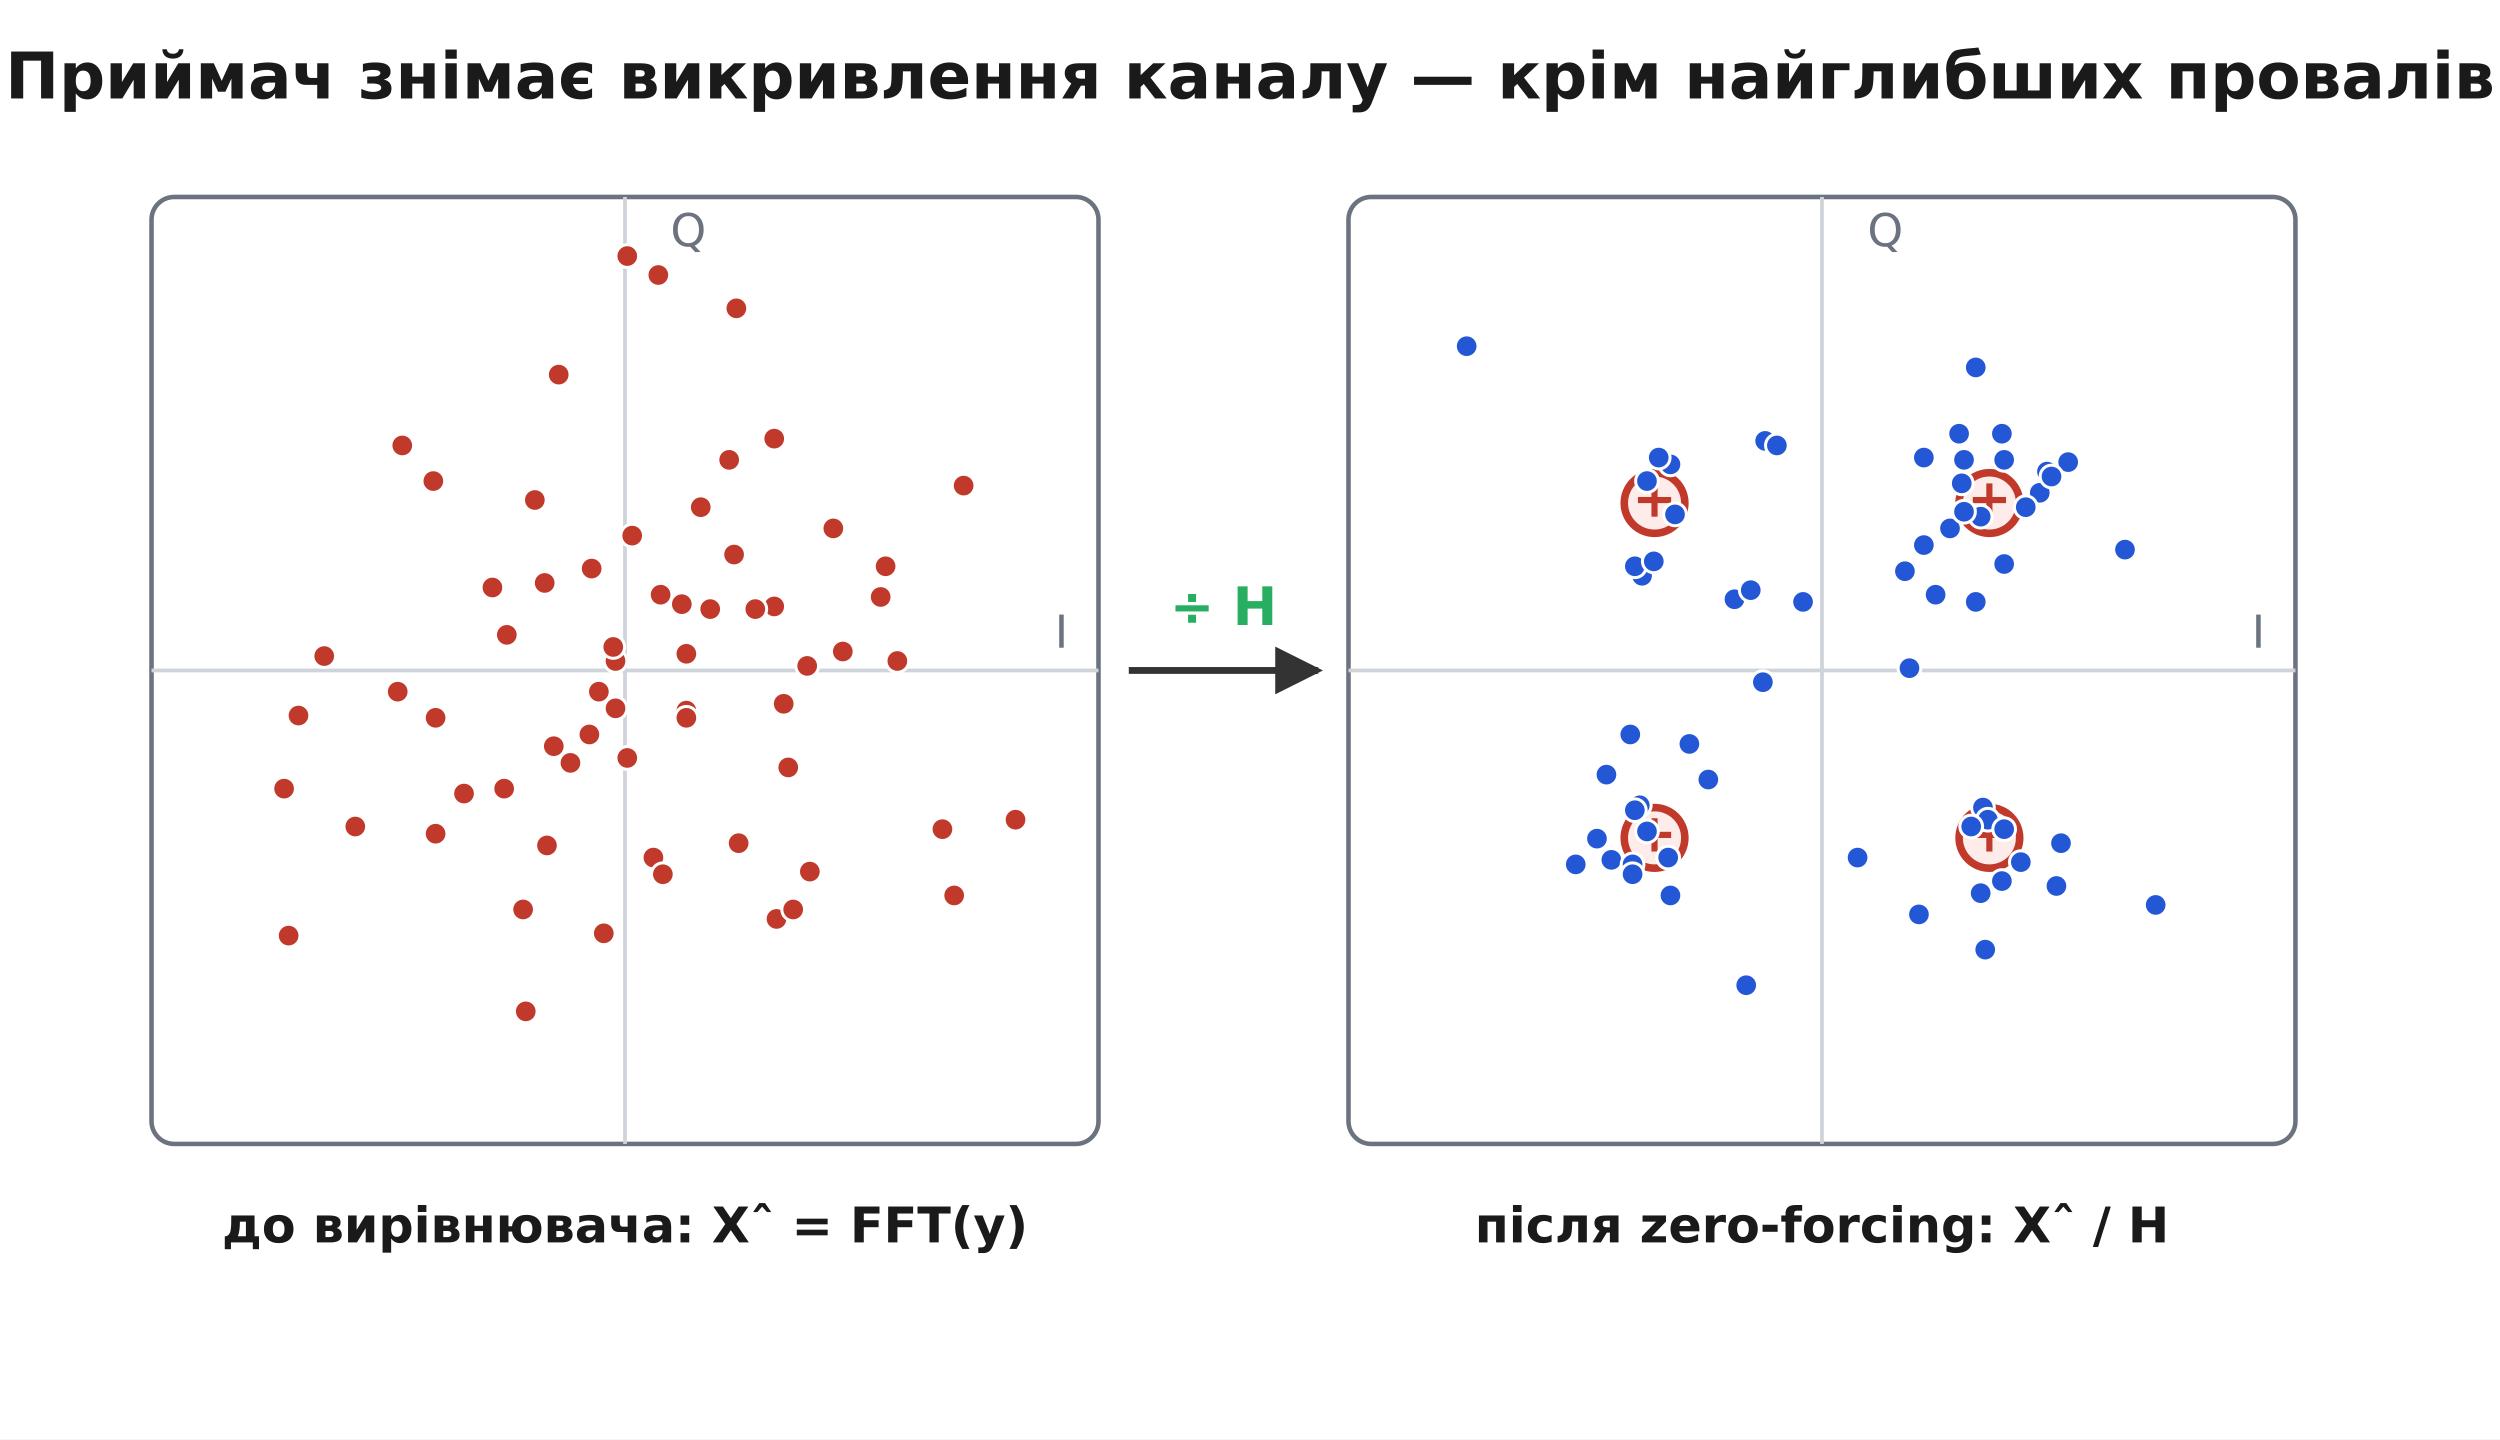
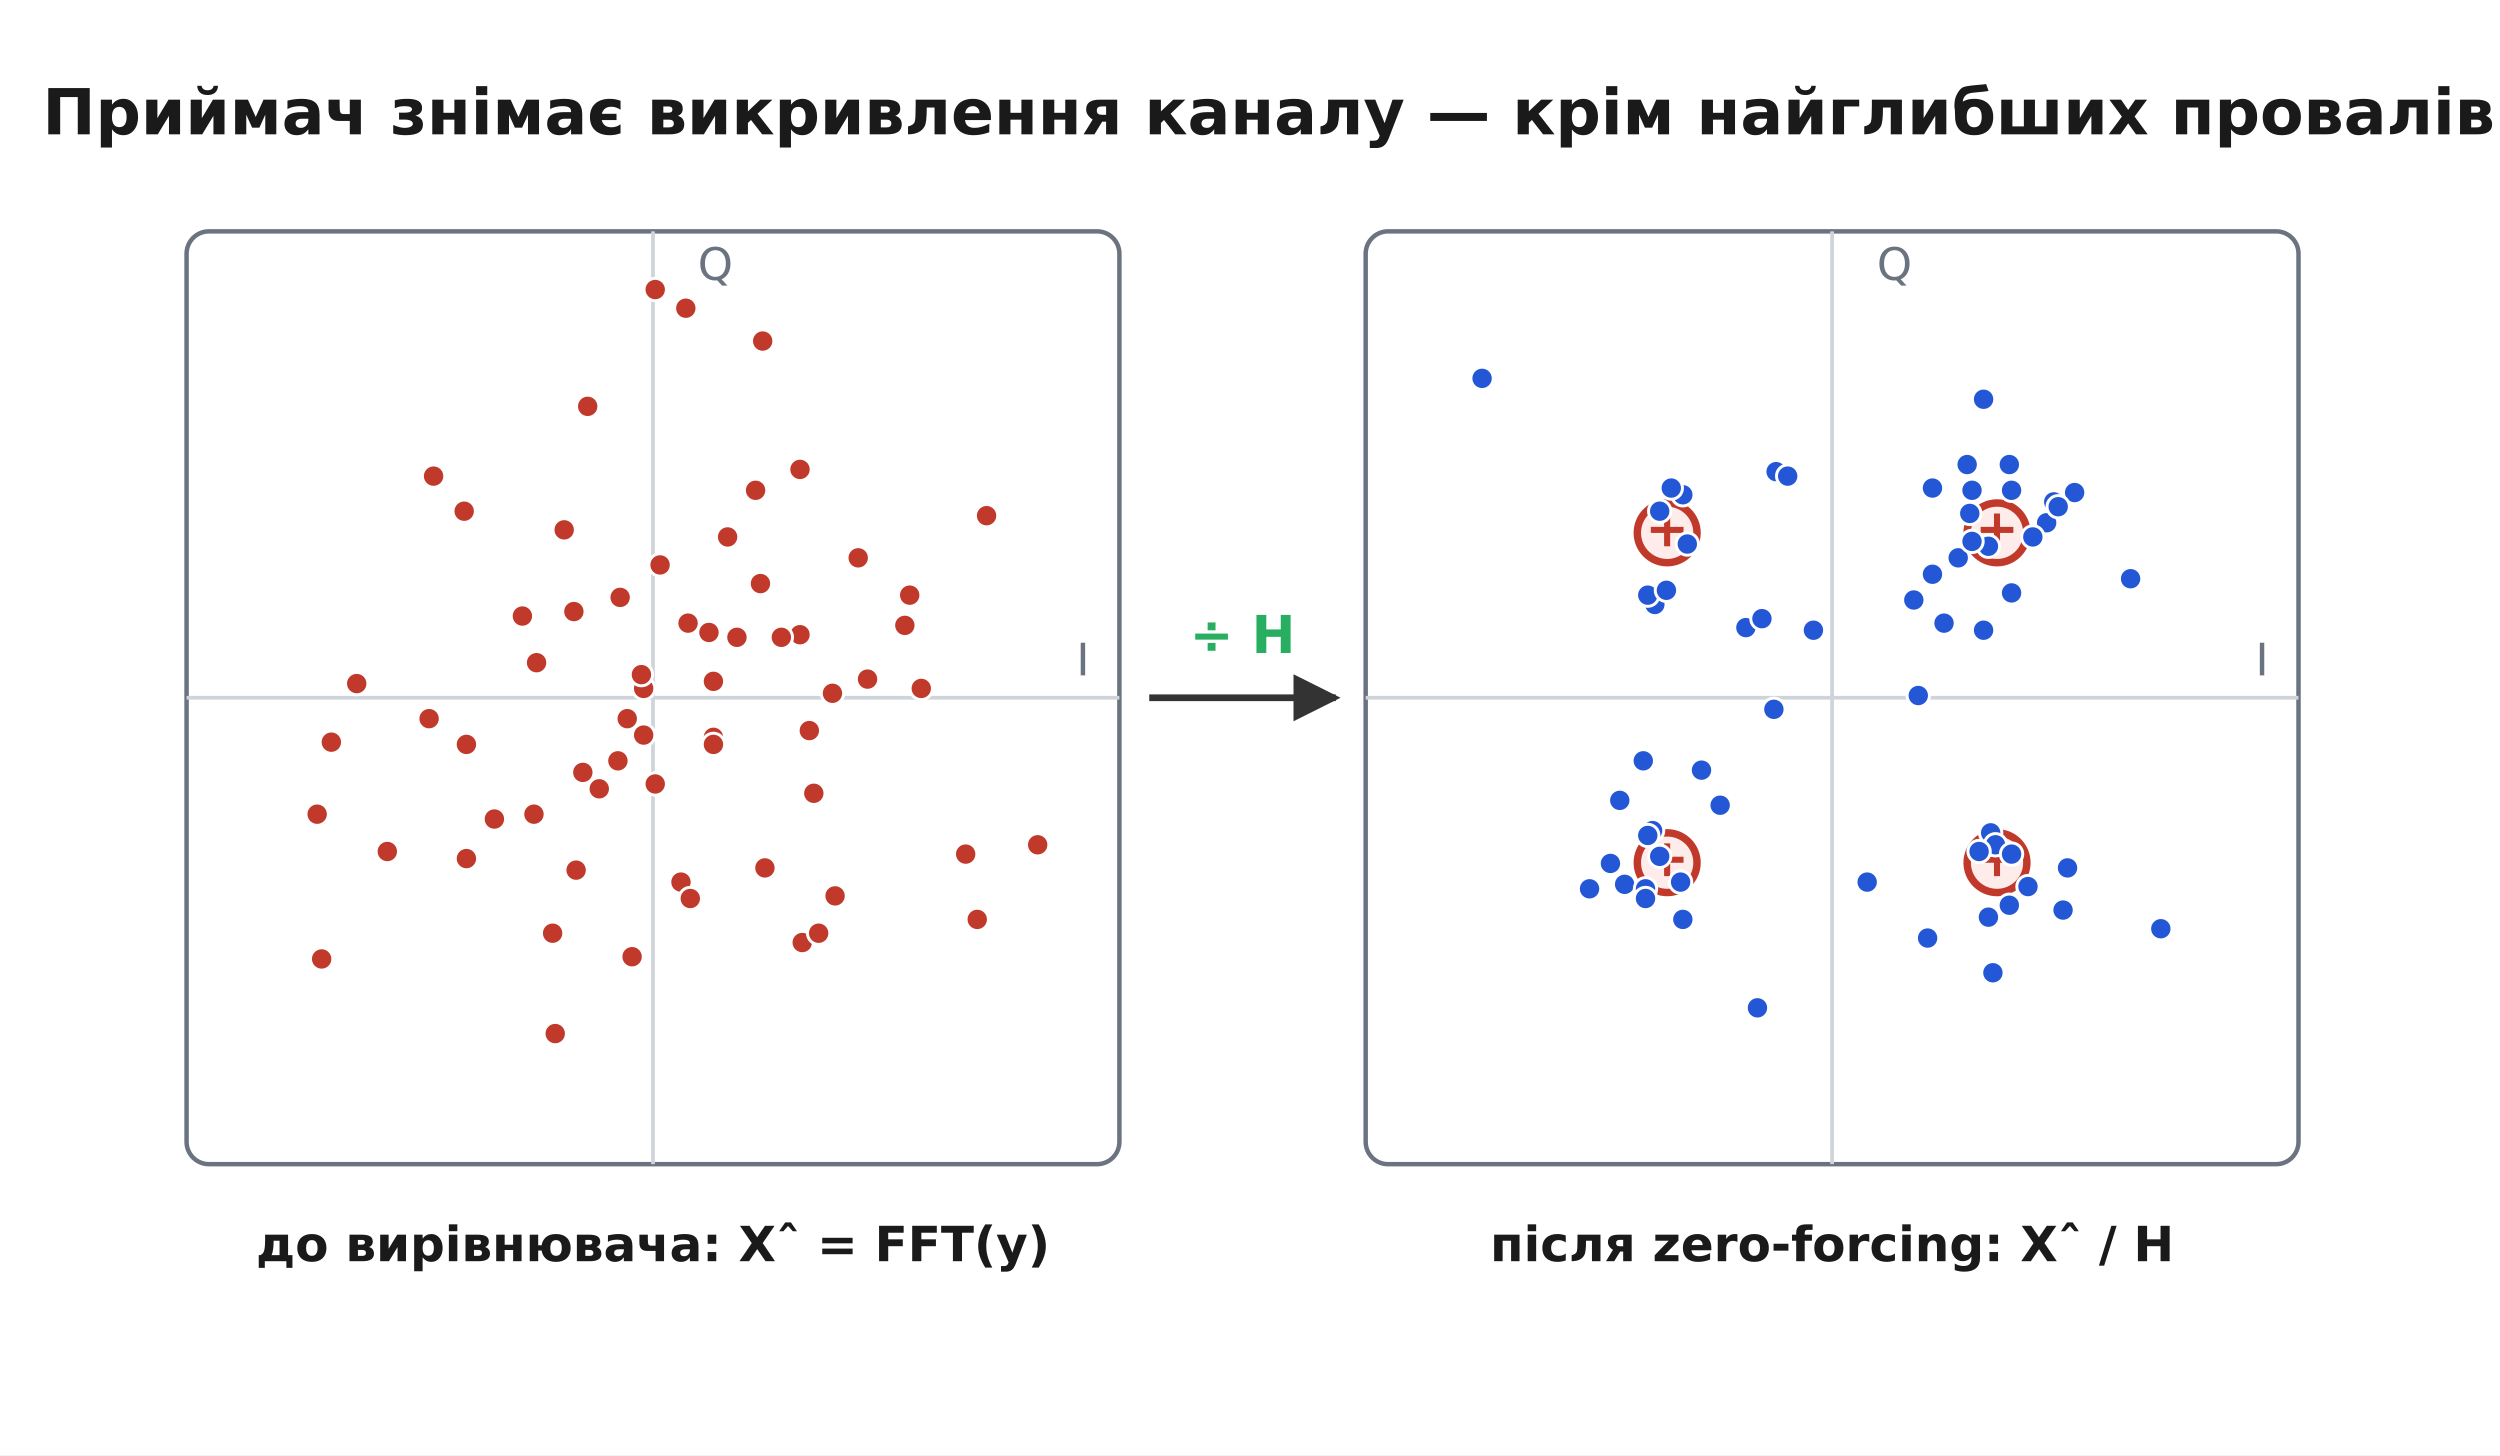
- <svg xmlns="http://www.w3.org/2000/svg" viewBox="0 0 660 380" font-family="'Segoe UI', 'DejaVu Sans', Arial, sans-serif">
-   <rect width="660" height="380" fill="#ffffff" />
+ <svg xmlns="http://www.w3.org/2000/svg" viewBox="-10 -10 670 390" font-family="'Segoe UI', 'DejaVu Sans', Arial, sans-serif">
+   <rect x="-10" y="-10" width="670" height="390" fill="#ffffff" />
  <defs>
    <marker id="arrow" viewBox="0 0 10 10" refX="9" refY="5" markerWidth="7" markerHeight="7" orient="auto-start-reverse">
      <path d="M0 0 L10 5 L0 10 z" fill="#333333" />
    </marker>
  </defs>
  <text x="330.0" y="26.0" font-family="'Segoe UI', 'DejaVu Sans', Arial, sans-serif" font-size="17" fill="#1a1a1a" text-anchor="middle" font-weight="700">Приймач знімає викривлення каналу — крім найглибших провалів</text>
  <rect x="40.0" y="52.0" width="250.0" height="250.0" rx="6" fill="#ffffff" stroke="#6b7280" stroke-width="1.2" />
  <line x1="40.0" y1="177.0" x2="290.0" y2="177.0" stroke="#cfd4da" stroke-width="1.0" />
  <line x1="165.0" y1="302.0" x2="165.0" y2="52.0" stroke="#cfd4da" stroke-width="1.0" />
  <text x="282.0" y="171.0" font-family="'Segoe UI', 'DejaVu Sans', Arial, sans-serif" font-size="12" fill="#6b7280" text-anchor="end">I</text>
  <text x="177.0" y="65.0" font-family="'Segoe UI', 'DejaVu Sans', Arial, sans-serif" font-size="12" fill="#6b7280" text-anchor="start">Q</text>
  <circle cx="251.9" cy="236.4" r="3.0" fill="#c0392b" stroke="#ffffff" stroke-width="0.8" />
  <circle cx="76.2" cy="247.0" r="3.0" fill="#c0392b" stroke="#ffffff" stroke-width="0.8" />
  <circle cx="78.8" cy="188.9" r="3.0" fill="#c0392b" stroke="#ffffff" stroke-width="0.8" />
  <circle cx="233.8" cy="149.5" r="3.0" fill="#c0392b" stroke="#ffffff" stroke-width="0.8" />
  <circle cx="172.5" cy="226.4" r="3.0" fill="#c0392b" stroke="#ffffff" stroke-width="0.8" />
  <circle cx="193.8" cy="146.4" r="3.0" fill="#c0392b" stroke="#ffffff" stroke-width="0.8" />
  <circle cx="185.0" cy="133.9" r="3.0" fill="#c0392b" stroke="#ffffff" stroke-width="0.8" />
  <circle cx="115.0" cy="220.1" r="3.0" fill="#c0392b" stroke="#ffffff" stroke-width="0.8" />
  <circle cx="115.0" cy="189.5" r="3.0" fill="#c0392b" stroke="#ffffff" stroke-width="0.8" />
  <circle cx="143.8" cy="153.9" r="3.0" fill="#c0392b" stroke="#ffffff" stroke-width="0.8" />
  <circle cx="93.8" cy="218.2" r="3.0" fill="#c0392b" stroke="#ffffff" stroke-width="0.8" />
  <circle cx="232.5" cy="157.6" r="3.0" fill="#c0392b" stroke="#ffffff" stroke-width="0.8" />
  <circle cx="222.5" cy="172.0" r="3.0" fill="#c0392b" stroke="#ffffff" stroke-width="0.8" />
  <circle cx="138.1" cy="240.1" r="3.0" fill="#c0392b" stroke="#ffffff" stroke-width="0.8" />
  <circle cx="208.1" cy="202.6" r="3.0" fill="#c0392b" stroke="#ffffff" stroke-width="0.8" />
  <circle cx="187.5" cy="160.8" r="3.0" fill="#c0392b" stroke="#ffffff" stroke-width="0.8" />
  <circle cx="180.0" cy="159.5" r="3.0" fill="#c0392b" stroke="#ffffff" stroke-width="0.8" />
  <circle cx="181.2" cy="187.6" r="3.0" fill="#c0392b" stroke="#ffffff" stroke-width="0.8" />
  <circle cx="174.4" cy="157.0" r="3.0" fill="#c0392b" stroke="#ffffff" stroke-width="0.8" />
  <circle cx="158.1" cy="182.6" r="3.0" fill="#c0392b" stroke="#ffffff" stroke-width="0.8" />
  <circle cx="162.5" cy="187.0" r="3.0" fill="#c0392b" stroke="#ffffff" stroke-width="0.8" />
  <circle cx="192.5" cy="121.4" r="3.0" fill="#c0392b" stroke="#ffffff" stroke-width="0.8" />
  <circle cx="220.0" cy="139.5" r="3.0" fill="#c0392b" stroke="#ffffff" stroke-width="0.8" />
  <circle cx="147.5" cy="98.9" r="3.0" fill="#c0392b" stroke="#ffffff" stroke-width="0.8" />
  <circle cx="138.8" cy="267.0" r="3.0" fill="#c0392b" stroke="#ffffff" stroke-width="0.8" />
  <circle cx="205.0" cy="242.6" r="3.0" fill="#c0392b" stroke="#ffffff" stroke-width="0.8" />
  <circle cx="122.5" cy="209.5" r="3.0" fill="#c0392b" stroke="#ffffff" stroke-width="0.8" />
  <circle cx="146.2" cy="197.0" r="3.0" fill="#c0392b" stroke="#ffffff" stroke-width="0.8" />
  <circle cx="130.0" cy="155.1" r="3.0" fill="#c0392b" stroke="#ffffff" stroke-width="0.8" />
  <circle cx="175.0" cy="230.8" r="3.0" fill="#c0392b" stroke="#ffffff" stroke-width="0.8" />
  <circle cx="150.6" cy="201.4" r="3.0" fill="#c0392b" stroke="#ffffff" stroke-width="0.8" />
  <circle cx="166.9" cy="141.4" r="3.0" fill="#c0392b" stroke="#ffffff" stroke-width="0.8" />
  <circle cx="105.0" cy="182.6" r="3.0" fill="#c0392b" stroke="#ffffff" stroke-width="0.8" />
  <circle cx="204.4" cy="115.8" r="3.0" fill="#c0392b" stroke="#ffffff" stroke-width="0.8" />
  <circle cx="248.8" cy="218.9" r="3.0" fill="#c0392b" stroke="#ffffff" stroke-width="0.8" />
  <circle cx="106.2" cy="117.6" r="3.0" fill="#c0392b" stroke="#ffffff" stroke-width="0.8" />
  <circle cx="209.4" cy="240.1" r="3.0" fill="#c0392b" stroke="#ffffff" stroke-width="0.8" />
  <circle cx="254.4" cy="128.2" r="3.0" fill="#c0392b" stroke="#ffffff" stroke-width="0.8" />
  <circle cx="204.4" cy="160.1" r="3.0" fill="#c0392b" stroke="#ffffff" stroke-width="0.8" />
  <circle cx="114.4" cy="127.0" r="3.0" fill="#c0392b" stroke="#ffffff" stroke-width="0.8" />
  <circle cx="75.0" cy="208.2" r="3.0" fill="#c0392b" stroke="#ffffff" stroke-width="0.8" />
  <circle cx="173.8" cy="72.6" r="3.0" fill="#c0392b" stroke="#ffffff" stroke-width="0.8" />
  <circle cx="268.1" cy="216.4" r="3.0" fill="#c0392b" stroke="#ffffff" stroke-width="0.8" />
  <circle cx="213.8" cy="230.1" r="3.0" fill="#c0392b" stroke="#ffffff" stroke-width="0.8" />
  <circle cx="181.2" cy="172.6" r="3.0" fill="#c0392b" stroke="#ffffff" stroke-width="0.8" />
  <circle cx="181.2" cy="189.5" r="3.0" fill="#c0392b" stroke="#ffffff" stroke-width="0.8" />
  <circle cx="165.6" cy="200.1" r="3.0" fill="#c0392b" stroke="#ffffff" stroke-width="0.8" />
  <circle cx="206.9" cy="185.8" r="3.0" fill="#c0392b" stroke="#ffffff" stroke-width="0.8" />
  <circle cx="195.0" cy="222.6" r="3.0" fill="#c0392b" stroke="#ffffff" stroke-width="0.8" />
  <circle cx="133.1" cy="208.2" r="3.0" fill="#c0392b" stroke="#ffffff" stroke-width="0.8" />
  <circle cx="213.1" cy="175.8" r="3.0" fill="#c0392b" stroke="#ffffff" stroke-width="0.8" />
  <circle cx="199.4" cy="160.8" r="3.0" fill="#c0392b" stroke="#ffffff" stroke-width="0.8" />
  <circle cx="155.6" cy="193.9" r="3.0" fill="#c0392b" stroke="#ffffff" stroke-width="0.8" />
  <circle cx="162.5" cy="174.5" r="3.0" fill="#c0392b" stroke="#ffffff" stroke-width="0.8" />
  <circle cx="161.9" cy="170.8" r="3.0" fill="#c0392b" stroke="#ffffff" stroke-width="0.8" />
  <circle cx="133.8" cy="167.6" r="3.0" fill="#c0392b" stroke="#ffffff" stroke-width="0.8" />
  <circle cx="141.2" cy="132.0" r="3.0" fill="#c0392b" stroke="#ffffff" stroke-width="0.8" />
  <circle cx="156.2" cy="150.1" r="3.0" fill="#c0392b" stroke="#ffffff" stroke-width="0.8" />
  <circle cx="236.9" cy="174.5" r="3.0" fill="#c0392b" stroke="#ffffff" stroke-width="0.8" />
  <circle cx="144.4" cy="223.2" r="3.0" fill="#c0392b" stroke="#ffffff" stroke-width="0.8" />
  <circle cx="159.4" cy="246.4" r="3.0" fill="#c0392b" stroke="#ffffff" stroke-width="0.8" />
  <circle cx="85.6" cy="173.2" r="3.0" fill="#c0392b" stroke="#ffffff" stroke-width="0.8" />
  <circle cx="165.6" cy="67.6" r="3.0" fill="#c0392b" stroke="#ffffff" stroke-width="0.8" />
  <circle cx="194.4" cy="81.4" r="3.0" fill="#c0392b" stroke="#ffffff" stroke-width="0.8" />
  <text x="165.0" y="328.0" font-family="'Segoe UI', 'DejaVu Sans', Arial, sans-serif" font-size="13" fill="#1a1a1a" text-anchor="middle" font-weight="700">до вирівнювача: Xˆ = FFT(y)</text>
  <rect x="356.0" y="52.0" width="250.0" height="250.0" rx="6" fill="#ffffff" stroke="#6b7280" stroke-width="1.2" />
  <line x1="356.0" y1="177.0" x2="606.0" y2="177.0" stroke="#cfd4da" stroke-width="1.0" />
  <line x1="481.0" y1="302.0" x2="481.0" y2="52.0" stroke="#cfd4da" stroke-width="1.0" />
  <text x="598.0" y="171.0" font-family="'Segoe UI', 'DejaVu Sans', Arial, sans-serif" font-size="12" fill="#6b7280" text-anchor="end">I</text>
  <text x="493.0" y="65.0" font-family="'Segoe UI', 'DejaVu Sans', Arial, sans-serif" font-size="12" fill="#6b7280" text-anchor="start">Q</text>
  <circle cx="436.8" cy="221.2" r="8.0" fill="#fdecea" stroke="#c0392b" stroke-width="2.0" />
  <text x="436.8" y="224.8" font-family="'Segoe UI', 'DejaVu Sans', Arial, sans-serif" font-size="14" fill="#c0392b" text-anchor="middle" font-weight="700">+</text>
  <circle cx="436.8" cy="132.8" r="8.0" fill="#fdecea" stroke="#c0392b" stroke-width="2.0" />
  <text x="436.8" y="136.4" font-family="'Segoe UI', 'DejaVu Sans', Arial, sans-serif" font-size="14" fill="#c0392b" text-anchor="middle" font-weight="700">+</text>
  <circle cx="525.2" cy="221.2" r="8.0" fill="#fdecea" stroke="#c0392b" stroke-width="2.0" />
  <text x="525.2" y="224.8" font-family="'Segoe UI', 'DejaVu Sans', Arial, sans-serif" font-size="14" fill="#c0392b" text-anchor="middle" font-weight="700">+</text>
  <circle cx="525.2" cy="132.8" r="8.0" fill="#fdecea" stroke="#c0392b" stroke-width="2.0" />
  <text x="525.2" y="136.4" font-family="'Segoe UI', 'DejaVu Sans', Arial, sans-serif" font-size="14" fill="#c0392b" text-anchor="middle" font-weight="700">+</text>
  <circle cx="523.5" cy="213.2" r="3.0" fill="#2457d6" stroke="#ffffff" stroke-width="0.8" />
  <circle cx="440.4" cy="226.4" r="3.0" fill="#2457d6" stroke="#ffffff" stroke-width="0.8" />
  <circle cx="432.9" cy="212.6" r="3.0" fill="#2457d6" stroke="#ffffff" stroke-width="0.8" />
  <circle cx="517.2" cy="114.5" r="3.0" fill="#2457d6" stroke="#ffffff" stroke-width="0.8" />
  <circle cx="528.5" cy="232.6" r="3.0" fill="#2457d6" stroke="#ffffff" stroke-width="0.8" />
  <circle cx="518.5" cy="121.4" r="3.0" fill="#2457d6" stroke="#ffffff" stroke-width="0.8" />
  <circle cx="507.9" cy="120.8" r="3.0" fill="#2457d6" stroke="#ffffff" stroke-width="0.8" />
  <circle cx="425.4" cy="227.0" r="3.0" fill="#2457d6" stroke="#ffffff" stroke-width="0.8" />
  <circle cx="430.4" cy="193.9" r="3.0" fill="#2457d6" stroke="#ffffff" stroke-width="0.8" />
  <circle cx="457.9" cy="158.2" r="3.0" fill="#2457d6" stroke="#ffffff" stroke-width="0.8" />
  <circle cx="431.0" cy="228.2" r="3.0" fill="#2457d6" stroke="#ffffff" stroke-width="0.8" />
  <circle cx="522.9" cy="136.4" r="3.0" fill="#2457d6" stroke="#ffffff" stroke-width="0.8" />
  <circle cx="514.8" cy="139.5" r="3.0" fill="#2457d6" stroke="#ffffff" stroke-width="0.8" />
  <circle cx="522.9" cy="235.8" r="3.0" fill="#2457d6" stroke="#ffffff" stroke-width="0.8" />
  <circle cx="538.5" cy="130.1" r="3.0" fill="#2457d6" stroke="#ffffff" stroke-width="0.8" />
  <circle cx="466.0" cy="116.4" r="3.0" fill="#2457d6" stroke="#ffffff" stroke-width="0.8" />
  <circle cx="469.1" cy="117.6" r="3.0" fill="#2457d6" stroke="#ffffff" stroke-width="0.8" />
  <circle cx="521.6" cy="158.9" r="3.0" fill="#2457d6" stroke="#ffffff" stroke-width="0.8" />
  <circle cx="433.5" cy="152.0" r="3.0" fill="#2457d6" stroke="#ffffff" stroke-width="0.8" />
  <circle cx="504.1" cy="176.4" r="3.0" fill="#2457d6" stroke="#ffffff" stroke-width="0.8" />
  <circle cx="476.0" cy="158.9" r="3.0" fill="#2457d6" stroke="#ffffff" stroke-width="0.8" />
  <circle cx="533.5" cy="227.6" r="3.0" fill="#2457d6" stroke="#ffffff" stroke-width="0.8" />
  <circle cx="524.8" cy="216.4" r="3.0" fill="#2457d6" stroke="#ffffff" stroke-width="0.8" />
  <circle cx="517.9" cy="127.6" r="3.0" fill="#2457d6" stroke="#ffffff" stroke-width="0.8" />
  <circle cx="431.0" cy="230.8" r="3.0" fill="#2457d6" stroke="#ffffff" stroke-width="0.8" />
  <circle cx="506.6" cy="241.4" r="3.0" fill="#2457d6" stroke="#ffffff" stroke-width="0.8" />
  <circle cx="431.6" cy="213.9" r="3.0" fill="#2457d6" stroke="#ffffff" stroke-width="0.8" />
  <circle cx="451.0" cy="205.8" r="3.0" fill="#2457d6" stroke="#ffffff" stroke-width="0.8" />
  <circle cx="434.8" cy="127.0" r="3.0" fill="#2457d6" stroke="#ffffff" stroke-width="0.8" />
  <circle cx="461.0" cy="260.1" r="3.0" fill="#2457d6" stroke="#ffffff" stroke-width="0.8" />
  <circle cx="446.0" cy="196.4" r="3.0" fill="#2457d6" stroke="#ffffff" stroke-width="0.8" />
  <circle cx="507.9" cy="143.9" r="3.0" fill="#2457d6" stroke="#ffffff" stroke-width="0.8" />
  <circle cx="431.6" cy="149.5" r="3.0" fill="#2457d6" stroke="#ffffff" stroke-width="0.8" />
  <circle cx="529.1" cy="148.9" r="3.0" fill="#2457d6" stroke="#ffffff" stroke-width="0.8" />
  <circle cx="529.1" cy="218.9" r="3.0" fill="#2457d6" stroke="#ffffff" stroke-width="0.8" />
  <circle cx="442.2" cy="135.8" r="3.0" fill="#2457d6" stroke="#ffffff" stroke-width="0.8" />
  <circle cx="520.4" cy="218.2" r="3.0" fill="#2457d6" stroke="#ffffff" stroke-width="0.8" />
  <circle cx="546.0" cy="122.0" r="3.0" fill="#2457d6" stroke="#ffffff" stroke-width="0.8" />
  <circle cx="511.0" cy="157.0" r="3.0" fill="#2457d6" stroke="#ffffff" stroke-width="0.8" />
  <circle cx="436.6" cy="148.2" r="3.0" fill="#2457d6" stroke="#ffffff" stroke-width="0.8" />
  <circle cx="434.8" cy="219.5" r="3.0" fill="#2457d6" stroke="#ffffff" stroke-width="0.8" />
  <circle cx="441.0" cy="122.6" r="3.0" fill="#2457d6" stroke="#ffffff" stroke-width="0.8" />
  <circle cx="540.4" cy="124.5" r="3.0" fill="#2457d6" stroke="#ffffff" stroke-width="0.8" />
  <circle cx="534.8" cy="133.9" r="3.0" fill="#2457d6" stroke="#ffffff" stroke-width="0.8" />
  <circle cx="462.2" cy="155.8" r="3.0" fill="#2457d6" stroke="#ffffff" stroke-width="0.8" />
  <circle cx="387.2" cy="91.4" r="3.0" fill="#2457d6" stroke="#ffffff" stroke-width="0.8" />
  <circle cx="421.6" cy="221.4" r="3.0" fill="#2457d6" stroke="#ffffff" stroke-width="0.8" />
  <circle cx="544.1" cy="222.6" r="3.0" fill="#2457d6" stroke="#ffffff" stroke-width="0.8" />
  <circle cx="524.1" cy="250.7" r="3.0" fill="#2457d6" stroke="#ffffff" stroke-width="0.8" />
  <circle cx="441.0" cy="236.4" r="3.0" fill="#2457d6" stroke="#ffffff" stroke-width="0.8" />
  <circle cx="561.0" cy="145.1" r="3.0" fill="#2457d6" stroke="#ffffff" stroke-width="0.8" />
  <circle cx="528.5" cy="114.5" r="3.0" fill="#2457d6" stroke="#ffffff" stroke-width="0.8" />
  <circle cx="490.4" cy="226.4" r="3.0" fill="#2457d6" stroke="#ffffff" stroke-width="0.8" />
  <circle cx="465.4" cy="180.1" r="3.0" fill="#2457d6" stroke="#ffffff" stroke-width="0.8" />
  <circle cx="569.1" cy="238.9" r="3.0" fill="#2457d6" stroke="#ffffff" stroke-width="0.8" />
  <circle cx="521.6" cy="97.0" r="3.0" fill="#2457d6" stroke="#ffffff" stroke-width="0.8" />
  <circle cx="541.6" cy="125.8" r="3.0" fill="#2457d6" stroke="#ffffff" stroke-width="0.8" />
  <circle cx="502.9" cy="150.8" r="3.0" fill="#2457d6" stroke="#ffffff" stroke-width="0.8" />
  <circle cx="542.9" cy="233.9" r="3.0" fill="#2457d6" stroke="#ffffff" stroke-width="0.8" />
  <circle cx="424.1" cy="204.5" r="3.0" fill="#2457d6" stroke="#ffffff" stroke-width="0.8" />
  <circle cx="416.0" cy="228.2" r="3.0" fill="#2457d6" stroke="#ffffff" stroke-width="0.8" />
  <circle cx="437.9" cy="120.8" r="3.0" fill="#2457d6" stroke="#ffffff" stroke-width="0.8" />
  <circle cx="529.1" cy="121.4" r="3.0" fill="#2457d6" stroke="#ffffff" stroke-width="0.8" />
  <circle cx="518.5" cy="135.1" r="3.0" fill="#2457d6" stroke="#ffffff" stroke-width="0.8" />
  <text x="481.0" y="328.0" font-family="'Segoe UI', 'DejaVu Sans', Arial, sans-serif" font-size="13" fill="#1a1a1a" text-anchor="middle" font-weight="700">після zero-forcing: Xˆ / H</text>
  <line x1="298.0" y1="177.0" x2="348.0" y2="177.0" stroke="#333333" stroke-width="1.8" marker-end="url(#arrow)" />
  <text x="323.0" y="165.0" font-family="'Segoe UI', 'DejaVu Sans', Arial, sans-serif" font-size="14" fill="#27ae60" text-anchor="middle" font-weight="700">÷ H</text>
</svg>
